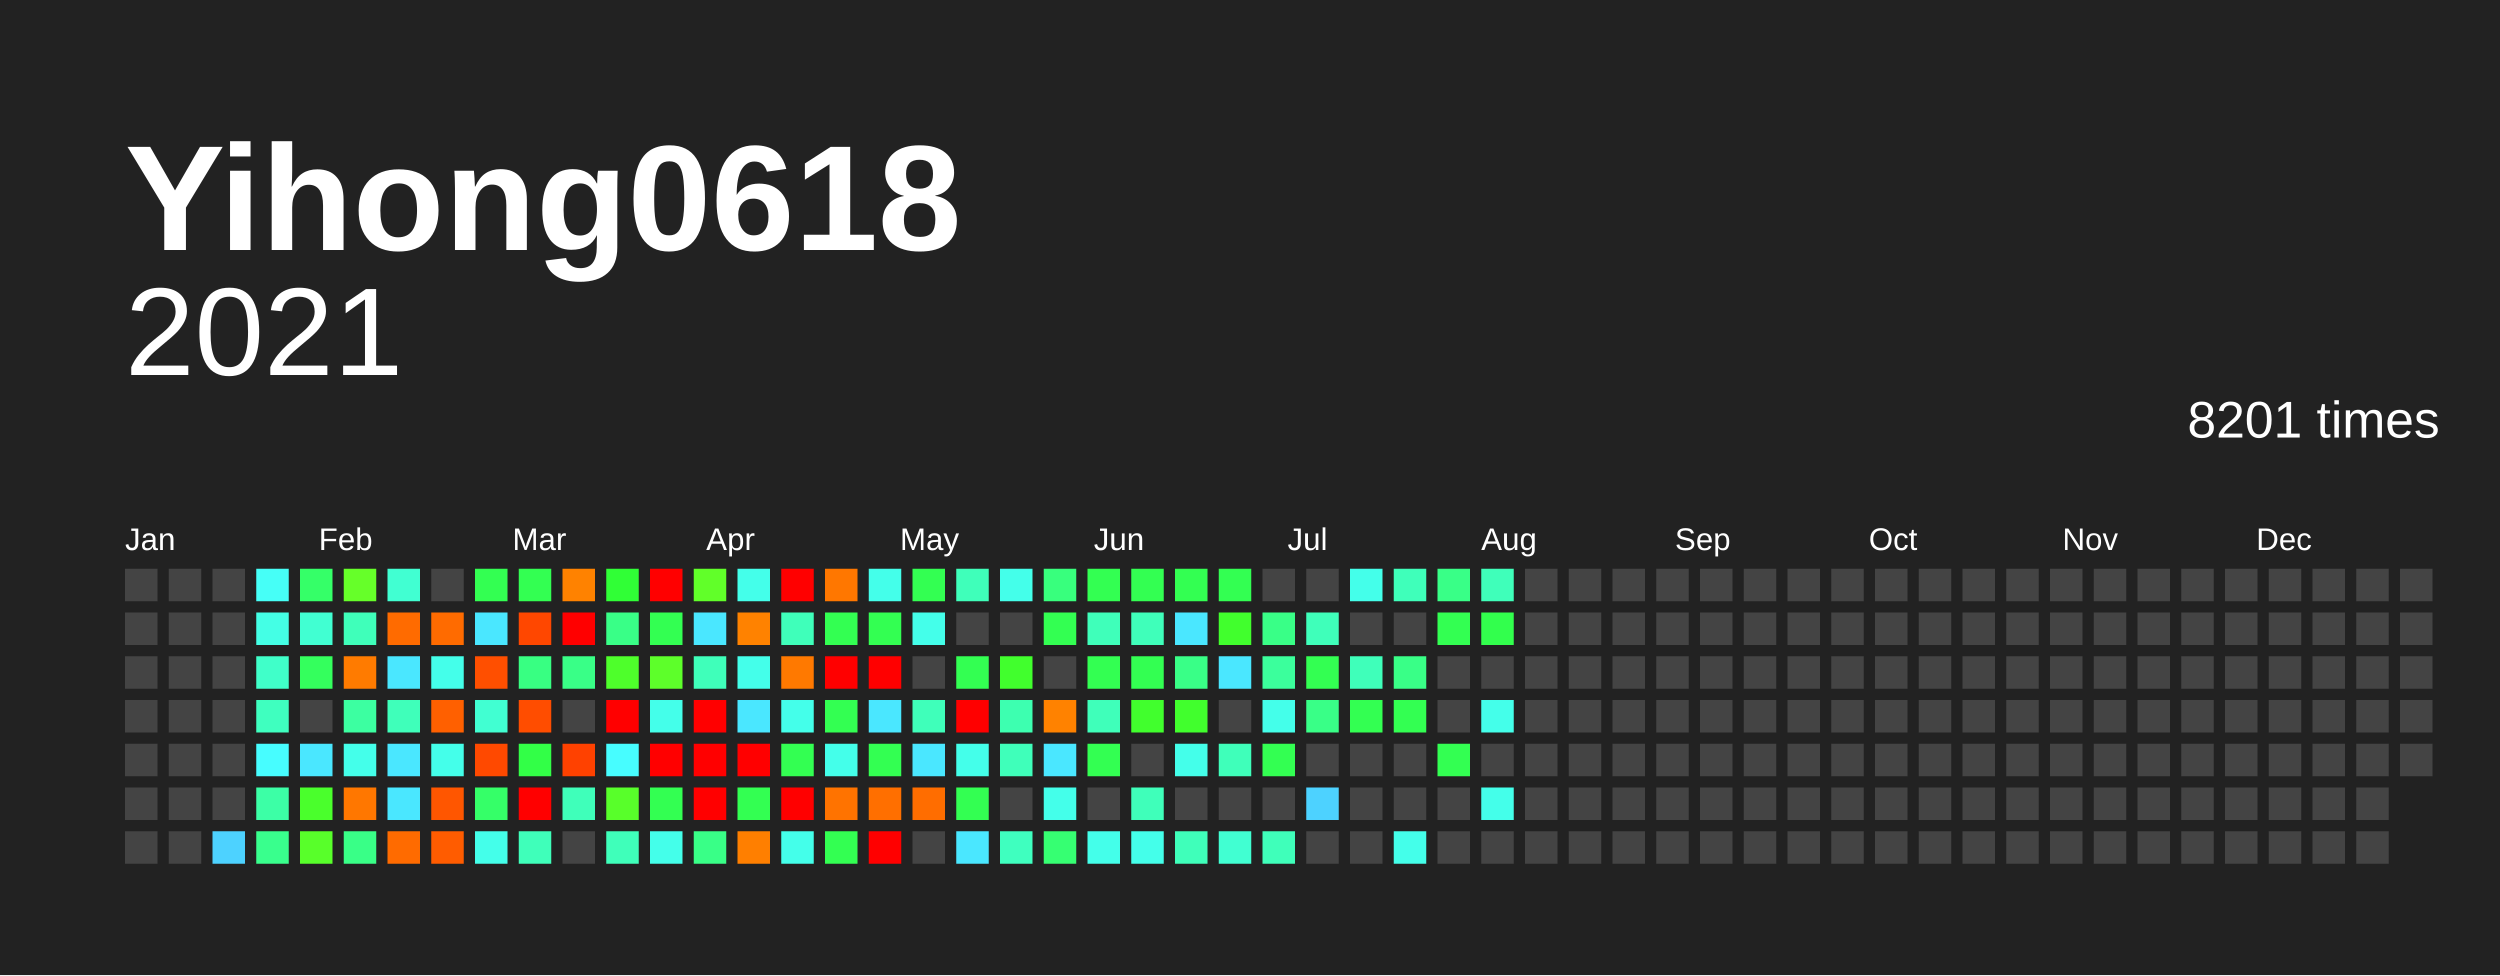
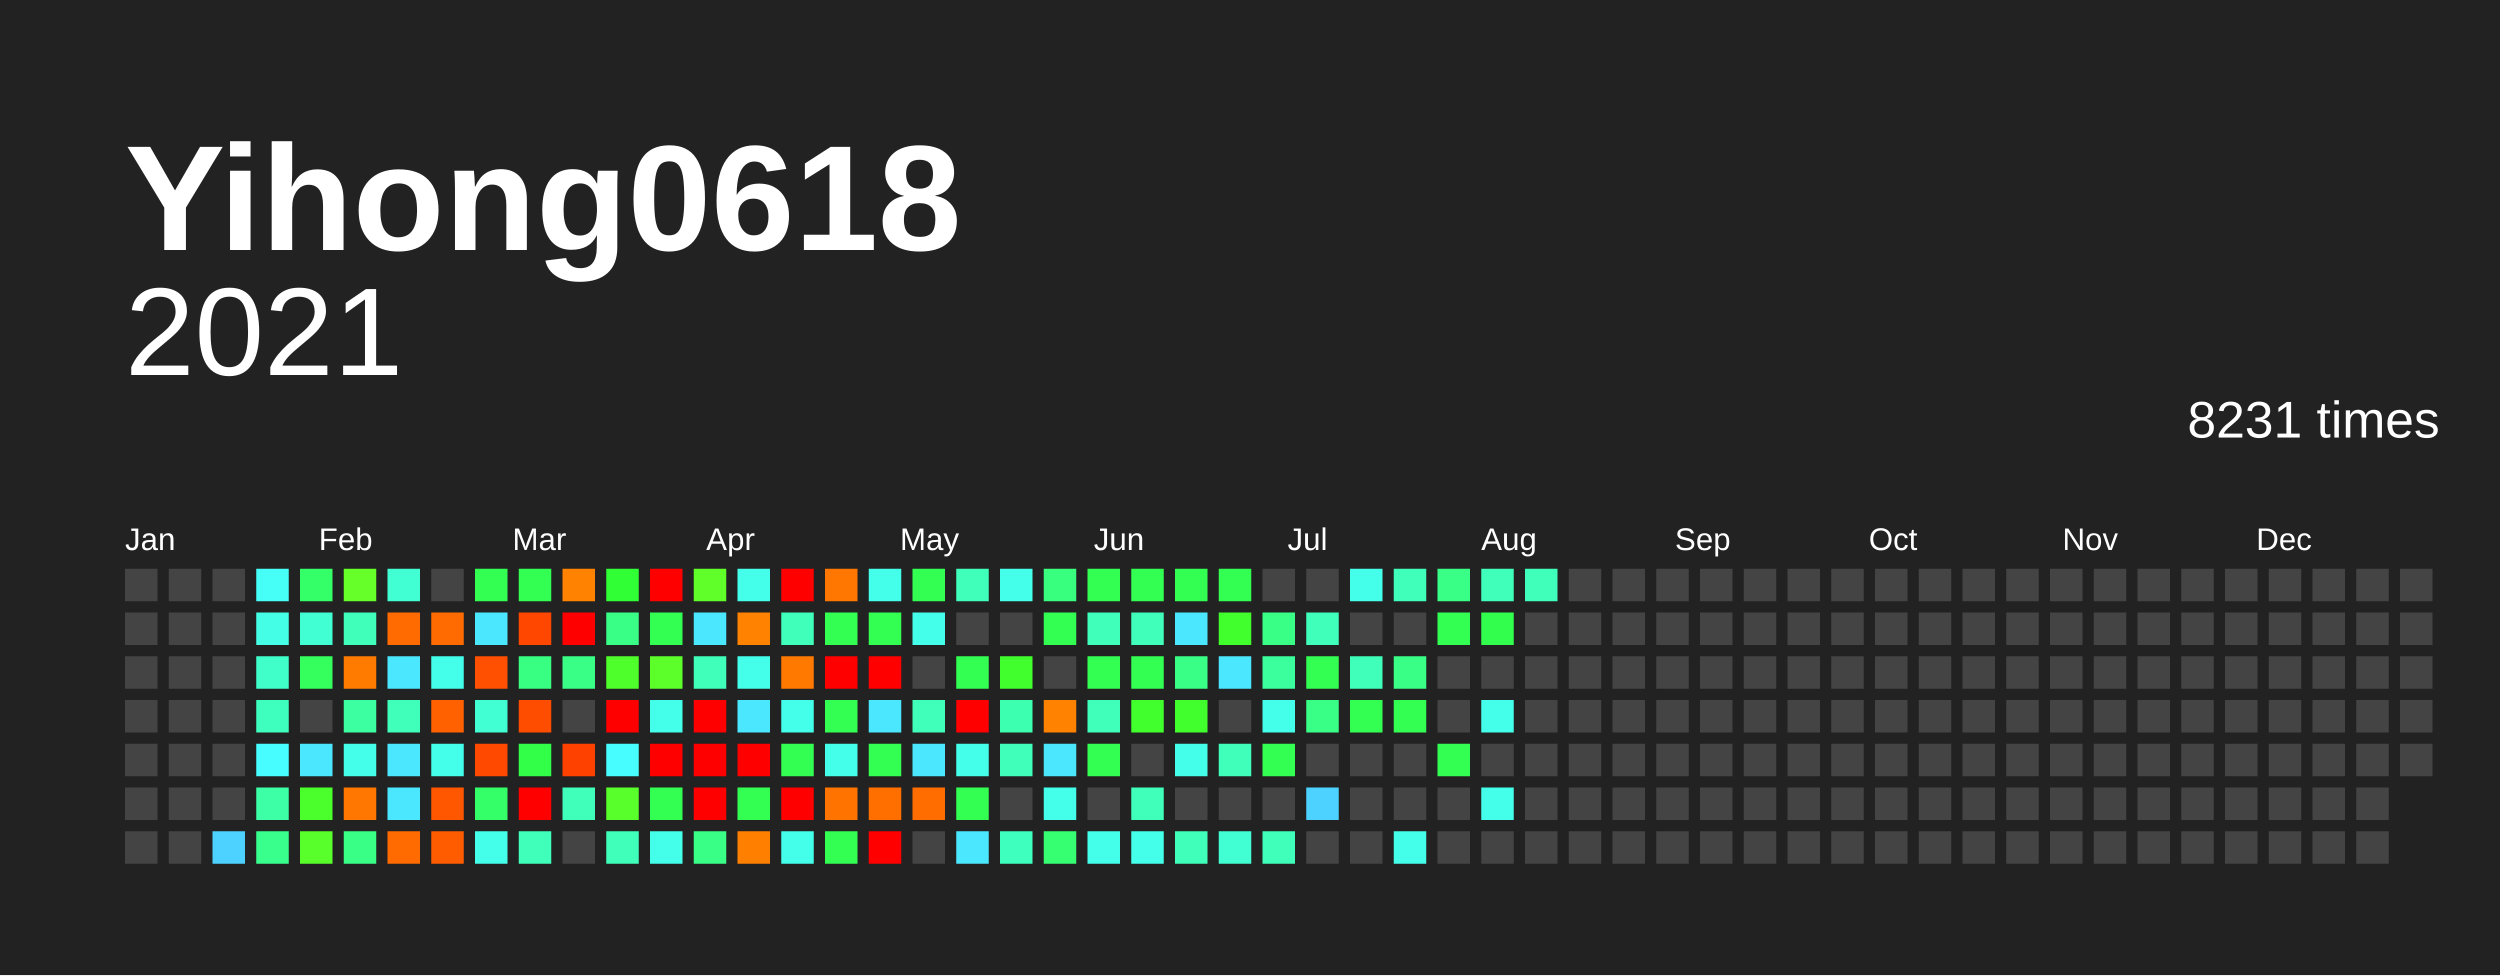
<svg xmlns="http://www.w3.org/2000/svg" baseProfile="full" height="78mm" version="1.1" viewBox="0,0,200,78" width="200mm">
  <defs />
  <rect fill="#222222" height="78" width="200" x="0" y="0" />
  <text fill="#FFFFFF" style="font-size:12px; font-family:Arial; font-weight:bold;" x="10" y="20">Yihong0618</text>
  <text alignment-baseline="hanging" fill="#FFFFFF" style="font-size:10.0px; font-family:Arial;" x="10" y="30">2021</text>
-   <text alignment-baseline="hanging" fill="#FFFFFF" style="font-size:4.125px; font-family:Arial;" x="175" y="35">8201 times</text>
+   <text alignment-baseline="hanging" fill="#FFFFFF" style="font-size:4.125px; font-family:Arial;" x="175" y="35">8231 times</text>
  <text fill="#FFFFFF" style="font-size:2.5px; font-family:Arial" x="10.0" y="44">Jan</text>
  <text fill="#FFFFFF" style="font-size:2.5px; font-family:Arial" x="25.5" y="44">Feb</text>
  <text fill="#FFFFFF" style="font-size:2.5px; font-family:Arial" x="41.0" y="44">Mar</text>
  <text fill="#FFFFFF" style="font-size:2.5px; font-family:Arial" x="56.5" y="44">Apr</text>
  <text fill="#FFFFFF" style="font-size:2.5px; font-family:Arial" x="72.0" y="44">May</text>
  <text fill="#FFFFFF" style="font-size:2.5px; font-family:Arial" x="87.5" y="44">Jun</text>
  <text fill="#FFFFFF" style="font-size:2.5px; font-family:Arial" x="103.0" y="44">Jul</text>
  <text fill="#FFFFFF" style="font-size:2.5px; font-family:Arial" x="118.5" y="44">Aug</text>
  <text fill="#FFFFFF" style="font-size:2.5px; font-family:Arial" x="134.0" y="44">Sep</text>
  <text fill="#FFFFFF" style="font-size:2.5px; font-family:Arial" x="149.5" y="44">Oct</text>
  <text fill="#FFFFFF" style="font-size:2.5px; font-family:Arial" x="165.0" y="44">Nov</text>
  <text fill="#FFFFFF" style="font-size:2.5px; font-family:Arial" x="180.5" y="44">Dec</text>
  <rect fill="#444444" height="2.6" width="2.6" x="10.0" y="45.5" />
  <rect fill="#444444" height="2.6" width="2.6" x="10.0" y="49.0" />
  <rect fill="#444444" height="2.6" width="2.6" x="10.0" y="52.5" />
  <rect fill="#444444" height="2.6" width="2.6" x="10.0" y="56.0" />
  <rect fill="#444444" height="2.6" width="2.6" x="10.0" y="59.5" />
  <rect fill="#444444" height="2.6" width="2.6" x="10.0" y="63.0" />
  <rect fill="#444444" height="2.6" width="2.6" x="10.0" y="66.5" />
  <rect fill="#444444" height="2.6" width="2.6" x="13.5" y="45.5" />
  <rect fill="#444444" height="2.6" width="2.6" x="13.5" y="49.0" />
  <rect fill="#444444" height="2.6" width="2.6" x="13.5" y="52.5" />
  <rect fill="#444444" height="2.6" width="2.6" x="13.5" y="56.0" />
  <rect fill="#444444" height="2.6" width="2.6" x="13.5" y="59.5" />
  <rect fill="#444444" height="2.6" width="2.6" x="13.5" y="63.0" />
  <rect fill="#444444" height="2.6" width="2.6" x="13.5" y="66.5" />
  <rect fill="#444444" height="2.6" width="2.6" x="17.0" y="45.5" />
  <rect fill="#444444" height="2.6" width="2.6" x="17.0" y="49.0" />
  <rect fill="#444444" height="2.6" width="2.6" x="17.0" y="52.5" />
  <rect fill="#444444" height="2.6" width="2.6" x="17.0" y="56.0" />
  <rect fill="#444444" height="2.6" width="2.6" x="17.0" y="59.5" />
  <rect fill="#444444" height="2.6" width="2.6" x="17.0" y="63.0" />
  <rect fill="#4dd2ff" height="2.6" width="2.6" x="17.0" y="66.5" />
  <rect fill="#46fff7" height="2.6" width="2.6" x="20.5" y="45.5" />
  <rect fill="#44ffe5" height="2.6" width="2.6" x="20.5" y="49.0" />
  <rect fill="#40ffc9" height="2.6" width="2.6" x="20.5" y="52.5" />
  <rect fill="#3fffbf" height="2.6" width="2.6" x="20.5" y="56.0" />
  <rect fill="#47fdff" height="2.6" width="2.6" x="20.5" y="59.5" />
  <rect fill="#3cffa6" height="2.6" width="2.6" x="20.5" y="63.0" />
  <rect fill="#39ff8d" height="2.6" width="2.6" x="20.5" y="66.5" />
  <rect fill="#35ff68" height="2.6" width="2.6" x="24.0" y="45.5" />
  <rect fill="#41ffd2" height="2.6" width="2.6" x="24.0" y="49.0" />
  <rect fill="#34ff5d" height="2.6" width="2.6" x="24.0" y="52.5" />
  <rect fill="#444444" height="2.6" width="2.6" x="24.0" y="56.0" />
  <rect fill="#4ae7ff" height="2.6" width="2.6" x="24.0" y="59.5" />
  <rect fill="#4aff2c" height="2.6" width="2.6" x="24.0" y="63.0" />
  <rect fill="#58ff2a" height="2.6" width="2.6" x="24.0" y="66.5" />
  <rect fill="#66ff29" height="2.6" width="2.6" x="27.5" y="45.5" />
  <rect fill="#3fffba" height="2.6" width="2.6" x="27.5" y="49.0" />
  <rect fill="#ff7b00" height="2.6" width="2.6" x="27.5" y="52.5" />
  <rect fill="#3cffa1" height="2.6" width="2.6" x="27.5" y="56.0" />
  <rect fill="#44ffea" height="2.6" width="2.6" x="27.5" y="59.5" />
  <rect fill="#ff7700" height="2.6" width="2.6" x="27.5" y="63.0" />
  <rect fill="#39ff87" height="2.6" width="2.6" x="27.5" y="66.5" />
  <rect fill="#41ffd2" height="2.6" width="2.6" x="31.0" y="45.5" />
  <rect fill="#ff6b00" height="2.6" width="2.6" x="31.0" y="49.0" />
  <rect fill="#4ae7ff" height="2.6" width="2.6" x="31.0" y="52.5" />
  <rect fill="#3fffba" height="2.6" width="2.6" x="31.0" y="56.0" />
  <rect fill="#4ae7ff" height="2.6" width="2.6" x="31.0" y="59.5" />
  <rect fill="#4ae7ff" height="2.6" width="2.6" x="31.0" y="63.0" />
  <rect fill="#ff6b00" height="2.6" width="2.6" x="31.0" y="66.5" />
  <rect fill="#444444" height="2.6" width="2.6" x="34.5" y="45.5" />
  <rect fill="#ff6b00" height="2.6" width="2.6" x="34.5" y="49.0" />
  <rect fill="#44ffea" height="2.6" width="2.6" x="34.5" y="52.5" />
  <rect fill="#ff6000" height="2.6" width="2.6" x="34.5" y="56.0" />
  <rect fill="#44ffea" height="2.6" width="2.6" x="34.5" y="59.5" />
  <rect fill="#ff5600" height="2.6" width="2.6" x="34.5" y="63.0" />
  <rect fill="#ff5c00" height="2.6" width="2.6" x="34.5" y="66.5" />
  <rect fill="#33ff52" height="2.6" width="2.6" x="38.0" y="45.5" />
  <rect fill="#4ae7ff" height="2.6" width="2.6" x="38.0" y="49.0" />
  <rect fill="#ff4f00" height="2.6" width="2.6" x="38.0" y="52.5" />
  <rect fill="#41ffd2" height="2.6" width="2.6" x="38.0" y="56.0" />
  <rect fill="#ff4900" height="2.6" width="2.6" x="38.0" y="59.5" />
  <rect fill="#35ff68" height="2.6" width="2.6" x="38.0" y="63.0" />
  <rect fill="#44ffea" height="2.6" width="2.6" x="38.0" y="66.5" />
  <rect fill="#33ff52" height="2.6" width="2.6" x="41.5" y="45.5" />
  <rect fill="#ff4700" height="2.6" width="2.6" x="41.5" y="49.0" />
  <rect fill="#38ff82" height="2.6" width="2.6" x="41.5" y="52.5" />
  <rect fill="#ff4d00" height="2.6" width="2.6" x="41.5" y="56.0" />
  <rect fill="#32ff47" height="2.6" width="2.6" x="41.5" y="59.5" />
  <rect fill="red" height="2.6" width="2.6" x="41.5" y="63.0" />
  <rect fill="#3fffba" height="2.6" width="2.6" x="41.5" y="66.5" />
  <rect fill="#ff8200" height="2.6" width="2.6" x="45.0" y="45.5" />
  <rect fill="red" height="2.6" width="2.6" x="45.0" y="49.0" />
  <rect fill="#39ff87" height="2.6" width="2.6" x="45.0" y="52.5" />
  <rect fill="#444444" height="2.6" width="2.6" x="45.0" y="56.0" />
  <rect fill="#ff4100" height="2.6" width="2.6" x="45.0" y="59.5" />
  <rect fill="#3fffba" height="2.6" width="2.6" x="45.0" y="63.0" />
  <rect fill="#444444" height="2.6" width="2.6" x="45.0" y="66.5" />
  <rect fill="#30ff36" height="2.6" width="2.6" x="48.5" y="45.5" />
  <rect fill="#39ff87" height="2.6" width="2.6" x="48.5" y="49.0" />
  <rect fill="#4eff2b" height="2.6" width="2.6" x="48.5" y="52.5" />
  <rect fill="red" height="2.6" width="2.6" x="48.5" y="56.0" />
  <rect fill="#47fdff" height="2.6" width="2.6" x="48.5" y="59.5" />
  <rect fill="#58ff2a" height="2.6" width="2.6" x="48.5" y="63.0" />
  <rect fill="#3fffba" height="2.6" width="2.6" x="48.5" y="66.5" />
  <rect fill="red" height="2.6" width="2.6" x="52.0" y="45.5" />
  <rect fill="#33ff52" height="2.6" width="2.6" x="52.0" y="49.0" />
  <rect fill="#5dff2a" height="2.6" width="2.6" x="52.0" y="52.5" />
  <rect fill="#44ffea" height="2.6" width="2.6" x="52.0" y="56.0" />
  <rect fill="red" height="2.6" width="2.6" x="52.0" y="59.5" />
  <rect fill="#33ff52" height="2.6" width="2.6" x="52.0" y="63.0" />
  <rect fill="#44ffea" height="2.6" width="2.6" x="52.0" y="66.5" />
  <rect fill="#61ff29" height="2.6" width="2.6" x="55.5" y="45.5" />
  <rect fill="#4ae7ff" height="2.6" width="2.6" x="55.5" y="49.0" />
  <rect fill="#3fffba" height="2.6" width="2.6" x="55.5" y="52.5" />
  <rect fill="red" height="2.6" width="2.6" x="55.5" y="56.0" />
  <rect fill="red" height="2.6" width="2.6" x="55.5" y="59.5" />
  <rect fill="red" height="2.6" width="2.6" x="55.5" y="63.0" />
  <rect fill="#39ff87" height="2.6" width="2.6" x="55.5" y="66.5" />
  <rect fill="#44ffea" height="2.6" width="2.6" x="59.0" y="45.5" />
  <rect fill="#ff8200" height="2.6" width="2.6" x="59.0" y="49.0" />
  <rect fill="#44ffea" height="2.6" width="2.6" x="59.0" y="52.5" />
  <rect fill="#4ae7ff" height="2.6" width="2.6" x="59.0" y="56.0" />
  <rect fill="red" height="2.6" width="2.6" x="59.0" y="59.5" />
  <rect fill="#33ff52" height="2.6" width="2.6" x="59.0" y="63.0" />
  <rect fill="#ff7f00" height="2.6" width="2.6" x="59.0" y="66.5" />
  <rect fill="red" height="2.6" width="2.6" x="62.5" y="45.5" />
  <rect fill="#3fffba" height="2.6" width="2.6" x="62.5" y="49.0" />
  <rect fill="#ff7900" height="2.6" width="2.6" x="62.5" y="52.5" />
  <rect fill="#44ffea" height="2.6" width="2.6" x="62.5" y="56.0" />
  <rect fill="#33ff52" height="2.6" width="2.6" x="62.5" y="59.5" />
  <rect fill="red" height="2.6" width="2.6" x="62.5" y="63.0" />
  <rect fill="#44ffea" height="2.6" width="2.6" x="62.5" y="66.5" />
  <rect fill="#ff7700" height="2.6" width="2.6" x="66.0" y="45.5" />
  <rect fill="#33ff52" height="2.6" width="2.6" x="66.0" y="49.0" />
  <rect fill="red" height="2.6" width="2.6" x="66.0" y="52.5" />
  <rect fill="#33ff52" height="2.6" width="2.6" x="66.0" y="56.0" />
  <rect fill="#44ffea" height="2.6" width="2.6" x="66.0" y="59.5" />
  <rect fill="#ff7300" height="2.6" width="2.6" x="66.0" y="63.0" />
  <rect fill="#33ff52" height="2.6" width="2.6" x="66.0" y="66.5" />
  <rect fill="#44ffea" height="2.6" width="2.6" x="69.5" y="45.5" />
  <rect fill="#33ff52" height="2.6" width="2.6" x="69.5" y="49.0" />
  <rect fill="red" height="2.6" width="2.6" x="69.5" y="52.5" />
  <rect fill="#4ae7ff" height="2.6" width="2.6" x="69.5" y="56.0" />
  <rect fill="#33ff52" height="2.6" width="2.6" x="69.5" y="59.5" />
  <rect fill="#ff6f00" height="2.6" width="2.6" x="69.5" y="63.0" />
  <rect fill="red" height="2.6" width="2.6" x="69.5" y="66.5" />
  <rect fill="#33ff52" height="2.6" width="2.6" x="73.0" y="45.5" />
  <rect fill="#44ffea" height="2.6" width="2.6" x="73.0" y="49.0" />
  <rect fill="#444444" height="2.6" width="2.6" x="73.0" y="52.5" />
  <rect fill="#3fffba" height="2.6" width="2.6" x="73.0" y="56.0" />
  <rect fill="#4ae7ff" height="2.6" width="2.6" x="73.0" y="59.5" />
  <rect fill="#ff6d00" height="2.6" width="2.6" x="73.0" y="63.0" />
  <rect fill="#444444" height="2.6" width="2.6" x="73.0" y="66.5" />
  <rect fill="#3fffba" height="2.6" width="2.6" x="76.5" y="45.5" />
  <rect fill="#444444" height="2.6" width="2.6" x="76.5" y="49.0" />
  <rect fill="#33ff52" height="2.6" width="2.6" x="76.5" y="52.5" />
  <rect fill="red" height="2.6" width="2.6" x="76.5" y="56.0" />
  <rect fill="#44ffea" height="2.6" width="2.6" x="76.5" y="59.5" />
  <rect fill="#33ff52" height="2.6" width="2.6" x="76.5" y="63.0" />
  <rect fill="#4ae7ff" height="2.6" width="2.6" x="76.5" y="66.5" />
  <rect fill="#44ffea" height="2.6" width="2.6" x="80.0" y="45.5" />
  <rect fill="#444444" height="2.6" width="2.6" x="80.0" y="49.0" />
  <rect fill="#41ff2d" height="2.6" width="2.6" x="80.0" y="52.5" />
  <rect fill="#3dffb0" height="2.6" width="2.6" x="80.0" y="56.0" />
  <rect fill="#3fffba" height="2.6" width="2.6" x="80.0" y="59.5" />
  <rect fill="#444444" height="2.6" width="2.6" x="80.0" y="63.0" />
  <rect fill="#3fffbf" height="2.6" width="2.6" x="80.0" y="66.5" />
  <rect fill="#38ff7d" height="2.6" width="2.6" x="83.5" y="45.5" />
  <rect fill="#33ff52" height="2.6" width="2.6" x="83.5" y="49.0" />
  <rect fill="#444444" height="2.6" width="2.6" x="83.5" y="52.5" />
  <rect fill="#ff8200" height="2.6" width="2.6" x="83.5" y="56.0" />
  <rect fill="#4ae7ff" height="2.6" width="2.6" x="83.5" y="59.5" />
  <rect fill="#44ffea" height="2.6" width="2.6" x="83.5" y="63.0" />
  <rect fill="#36ff72" height="2.6" width="2.6" x="83.5" y="66.5" />
  <rect fill="#33ff52" height="2.6" width="2.6" x="87.0" y="45.5" />
  <rect fill="#3fffba" height="2.6" width="2.6" x="87.0" y="49.0" />
  <rect fill="#33ff52" height="2.6" width="2.6" x="87.0" y="52.5" />
  <rect fill="#3fffba" height="2.6" width="2.6" x="87.0" y="56.0" />
  <rect fill="#33ff52" height="2.6" width="2.6" x="87.0" y="59.5" />
  <rect fill="#444444" height="2.6" width="2.6" x="87.0" y="63.0" />
  <rect fill="#44ffea" height="2.6" width="2.6" x="87.0" y="66.5" />
  <rect fill="#33ff52" height="2.6" width="2.6" x="90.5" y="45.5" />
  <rect fill="#3fffba" height="2.6" width="2.6" x="90.5" y="49.0" />
  <rect fill="#33ff52" height="2.6" width="2.6" x="90.5" y="52.5" />
  <rect fill="#41ff2d" height="2.6" width="2.6" x="90.5" y="56.0" />
  <rect fill="#444444" height="2.6" width="2.6" x="90.5" y="59.5" />
  <rect fill="#3fffba" height="2.6" width="2.6" x="90.5" y="63.0" />
  <rect fill="#44ffea" height="2.6" width="2.6" x="90.5" y="66.5" />
  <rect fill="#33ff52" height="2.6" width="2.6" x="94.0" y="45.5" />
  <rect fill="#4ae7ff" height="2.6" width="2.6" x="94.0" y="49.0" />
  <rect fill="#39ff87" height="2.6" width="2.6" x="94.0" y="52.5" />
  <rect fill="#41ff2d" height="2.6" width="2.6" x="94.0" y="56.0" />
  <rect fill="#44ffea" height="2.6" width="2.6" x="94.0" y="59.5" />
  <rect fill="#444444" height="2.6" width="2.6" x="94.0" y="63.0" />
  <rect fill="#3fffba" height="2.6" width="2.6" x="94.0" y="66.5" />
  <rect fill="#33ff52" height="2.6" width="2.6" x="97.5" y="45.5" />
  <rect fill="#41ff2d" height="2.6" width="2.6" x="97.5" y="49.0" />
  <rect fill="#4ae7ff" height="2.6" width="2.6" x="97.5" y="52.5" />
  <rect fill="#444444" height="2.6" width="2.6" x="97.5" y="56.0" />
  <rect fill="#3fffba" height="2.6" width="2.6" x="97.5" y="59.5" />
  <rect fill="#444444" height="2.6" width="2.6" x="97.5" y="63.0" />
  <rect fill="#41ffd2" height="2.6" width="2.6" x="97.5" y="66.5" />
  <rect fill="#444444" height="2.6" width="2.6" x="101.0" y="45.5" />
  <rect fill="#39ff87" height="2.6" width="2.6" x="101.0" y="49.0" />
  <rect fill="#3bff9c" height="2.6" width="2.6" x="101.0" y="52.5" />
  <rect fill="#44ffea" height="2.6" width="2.6" x="101.0" y="56.0" />
  <rect fill="#33ff52" height="2.6" width="2.6" x="101.0" y="59.5" />
  <rect fill="#444444" height="2.6" width="2.6" x="101.0" y="63.0" />
  <rect fill="#3fffba" height="2.6" width="2.6" x="101.0" y="66.5" />
  <rect fill="#444444" height="2.6" width="2.6" x="104.5" y="45.5" />
  <rect fill="#3fffba" height="2.6" width="2.6" x="104.5" y="49.0" />
  <rect fill="#33ff52" height="2.6" width="2.6" x="104.5" y="52.5" />
  <rect fill="#39ff87" height="2.6" width="2.6" x="104.5" y="56.0" />
  <rect fill="#444444" height="2.6" width="2.6" x="104.5" y="59.5" />
  <rect fill="#4dd2ff" height="2.6" width="2.6" x="104.5" y="63.0" />
  <rect fill="#444444" height="2.6" width="2.6" x="104.5" y="66.5" />
  <rect fill="#44ffea" height="2.6" width="2.6" x="108.0" y="45.5" />
  <rect fill="#444444" height="2.6" width="2.6" x="108.0" y="49.0" />
  <rect fill="#3fffba" height="2.6" width="2.6" x="108.0" y="52.5" />
  <rect fill="#33ff52" height="2.6" width="2.6" x="108.0" y="56.0" />
  <rect fill="#444444" height="2.6" width="2.6" x="108.0" y="59.5" />
  <rect fill="#444444" height="2.6" width="2.6" x="108.0" y="63.0" />
  <rect fill="#444444" height="2.6" width="2.6" x="108.0" y="66.5" />
  <rect fill="#3fffba" height="2.6" width="2.6" x="111.5" y="45.5" />
  <rect fill="#444444" height="2.6" width="2.6" x="111.5" y="49.0" />
  <rect fill="#39ff87" height="2.6" width="2.6" x="111.5" y="52.5" />
  <rect fill="#33ff52" height="2.6" width="2.6" x="111.5" y="56.0" />
  <rect fill="#444444" height="2.6" width="2.6" x="111.5" y="59.5" />
  <rect fill="#444444" height="2.6" width="2.6" x="111.5" y="63.0" />
  <rect fill="#44ffea" height="2.6" width="2.6" x="111.5" y="66.5" />
  <rect fill="#39ff87" height="2.6" width="2.6" x="115.0" y="45.5" />
  <rect fill="#33ff52" height="2.6" width="2.6" x="115.0" y="49.0" />
  <rect fill="#444444" height="2.6" width="2.6" x="115.0" y="52.5" />
  <rect fill="#444444" height="2.6" width="2.6" x="115.0" y="56.0" />
  <rect fill="#33ff52" height="2.6" width="2.6" x="115.0" y="59.5" />
  <rect fill="#444444" height="2.6" width="2.6" x="115.0" y="63.0" />
  <rect fill="#444444" height="2.6" width="2.6" x="115.0" y="66.5" />
  <rect fill="#3fffba" height="2.6" width="2.6" x="118.5" y="45.5" />
  <rect fill="#32ff4d" height="2.6" width="2.6" x="118.5" y="49.0" />
  <rect fill="#444444" height="2.6" width="2.6" x="118.5" y="52.5" />
  <rect fill="#44ffea" height="2.6" width="2.6" x="118.5" y="56.0" />
  <rect fill="#444444" height="2.6" width="2.6" x="118.5" y="59.5" />
  <rect fill="#44ffea" height="2.6" width="2.6" x="118.5" y="63.0" />
  <rect fill="#444444" height="2.6" width="2.6" x="118.5" y="66.5" />
-   <rect fill="#444444" height="2.6" width="2.6" x="122.0" y="45.5" />
+   <rect fill="#3fffba" height="2.6" width="2.6" x="122.0" y="45.5" />
  <rect fill="#444444" height="2.6" width="2.6" x="122.0" y="49.0" />
  <rect fill="#444444" height="2.6" width="2.6" x="122.0" y="52.5" />
  <rect fill="#444444" height="2.6" width="2.6" x="122.0" y="56.0" />
  <rect fill="#444444" height="2.6" width="2.6" x="122.0" y="59.5" />
  <rect fill="#444444" height="2.6" width="2.6" x="122.0" y="63.0" />
  <rect fill="#444444" height="2.6" width="2.6" x="122.0" y="66.5" />
  <rect fill="#444444" height="2.6" width="2.6" x="125.5" y="45.5" />
  <rect fill="#444444" height="2.6" width="2.6" x="125.5" y="49.0" />
  <rect fill="#444444" height="2.6" width="2.6" x="125.5" y="52.5" />
  <rect fill="#444444" height="2.6" width="2.6" x="125.5" y="56.0" />
  <rect fill="#444444" height="2.6" width="2.6" x="125.5" y="59.5" />
  <rect fill="#444444" height="2.6" width="2.6" x="125.5" y="63.0" />
  <rect fill="#444444" height="2.6" width="2.6" x="125.5" y="66.5" />
  <rect fill="#444444" height="2.6" width="2.6" x="129.0" y="45.5" />
  <rect fill="#444444" height="2.6" width="2.6" x="129.0" y="49.0" />
  <rect fill="#444444" height="2.6" width="2.6" x="129.0" y="52.5" />
  <rect fill="#444444" height="2.6" width="2.6" x="129.0" y="56.0" />
  <rect fill="#444444" height="2.6" width="2.6" x="129.0" y="59.5" />
  <rect fill="#444444" height="2.6" width="2.6" x="129.0" y="63.0" />
  <rect fill="#444444" height="2.6" width="2.6" x="129.0" y="66.5" />
  <rect fill="#444444" height="2.6" width="2.6" x="132.5" y="45.5" />
  <rect fill="#444444" height="2.6" width="2.6" x="132.5" y="49.0" />
  <rect fill="#444444" height="2.6" width="2.6" x="132.5" y="52.5" />
  <rect fill="#444444" height="2.6" width="2.6" x="132.5" y="56.0" />
  <rect fill="#444444" height="2.6" width="2.6" x="132.5" y="59.5" />
  <rect fill="#444444" height="2.6" width="2.6" x="132.5" y="63.0" />
  <rect fill="#444444" height="2.6" width="2.6" x="132.5" y="66.5" />
  <rect fill="#444444" height="2.6" width="2.6" x="136.0" y="45.5" />
  <rect fill="#444444" height="2.6" width="2.6" x="136.0" y="49.0" />
  <rect fill="#444444" height="2.6" width="2.6" x="136.0" y="52.5" />
  <rect fill="#444444" height="2.6" width="2.6" x="136.0" y="56.0" />
  <rect fill="#444444" height="2.6" width="2.6" x="136.0" y="59.5" />
  <rect fill="#444444" height="2.6" width="2.6" x="136.0" y="63.0" />
  <rect fill="#444444" height="2.6" width="2.6" x="136.0" y="66.5" />
  <rect fill="#444444" height="2.6" width="2.6" x="139.5" y="45.5" />
  <rect fill="#444444" height="2.6" width="2.6" x="139.5" y="49.0" />
  <rect fill="#444444" height="2.6" width="2.6" x="139.5" y="52.5" />
  <rect fill="#444444" height="2.6" width="2.6" x="139.5" y="56.0" />
  <rect fill="#444444" height="2.6" width="2.6" x="139.5" y="59.5" />
  <rect fill="#444444" height="2.6" width="2.6" x="139.5" y="63.0" />
  <rect fill="#444444" height="2.6" width="2.6" x="139.5" y="66.5" />
  <rect fill="#444444" height="2.6" width="2.6" x="143.0" y="45.5" />
  <rect fill="#444444" height="2.6" width="2.6" x="143.0" y="49.0" />
  <rect fill="#444444" height="2.6" width="2.6" x="143.0" y="52.5" />
  <rect fill="#444444" height="2.6" width="2.6" x="143.0" y="56.0" />
  <rect fill="#444444" height="2.6" width="2.6" x="143.0" y="59.5" />
  <rect fill="#444444" height="2.6" width="2.6" x="143.0" y="63.0" />
  <rect fill="#444444" height="2.6" width="2.6" x="143.0" y="66.5" />
  <rect fill="#444444" height="2.6" width="2.6" x="146.5" y="45.5" />
  <rect fill="#444444" height="2.6" width="2.6" x="146.5" y="49.0" />
  <rect fill="#444444" height="2.6" width="2.6" x="146.5" y="52.5" />
  <rect fill="#444444" height="2.6" width="2.6" x="146.5" y="56.0" />
  <rect fill="#444444" height="2.6" width="2.6" x="146.5" y="59.5" />
  <rect fill="#444444" height="2.6" width="2.6" x="146.5" y="63.0" />
  <rect fill="#444444" height="2.6" width="2.6" x="146.5" y="66.5" />
  <rect fill="#444444" height="2.6" width="2.6" x="150.0" y="45.5" />
  <rect fill="#444444" height="2.6" width="2.6" x="150.0" y="49.0" />
  <rect fill="#444444" height="2.6" width="2.6" x="150.0" y="52.5" />
  <rect fill="#444444" height="2.6" width="2.6" x="150.0" y="56.0" />
  <rect fill="#444444" height="2.6" width="2.6" x="150.0" y="59.5" />
  <rect fill="#444444" height="2.6" width="2.6" x="150.0" y="63.0" />
  <rect fill="#444444" height="2.6" width="2.6" x="150.0" y="66.5" />
  <rect fill="#444444" height="2.6" width="2.6" x="153.5" y="45.5" />
  <rect fill="#444444" height="2.6" width="2.6" x="153.5" y="49.0" />
  <rect fill="#444444" height="2.6" width="2.6" x="153.5" y="52.5" />
  <rect fill="#444444" height="2.6" width="2.6" x="153.5" y="56.0" />
  <rect fill="#444444" height="2.6" width="2.6" x="153.5" y="59.5" />
  <rect fill="#444444" height="2.6" width="2.6" x="153.5" y="63.0" />
  <rect fill="#444444" height="2.6" width="2.6" x="153.5" y="66.5" />
  <rect fill="#444444" height="2.6" width="2.6" x="157.0" y="45.5" />
  <rect fill="#444444" height="2.6" width="2.6" x="157.0" y="49.0" />
  <rect fill="#444444" height="2.6" width="2.6" x="157.0" y="52.5" />
  <rect fill="#444444" height="2.6" width="2.6" x="157.0" y="56.0" />
  <rect fill="#444444" height="2.6" width="2.6" x="157.0" y="59.5" />
  <rect fill="#444444" height="2.6" width="2.6" x="157.0" y="63.0" />
  <rect fill="#444444" height="2.6" width="2.6" x="157.0" y="66.5" />
  <rect fill="#444444" height="2.6" width="2.6" x="160.5" y="45.5" />
  <rect fill="#444444" height="2.6" width="2.6" x="160.5" y="49.0" />
  <rect fill="#444444" height="2.6" width="2.6" x="160.5" y="52.5" />
  <rect fill="#444444" height="2.6" width="2.6" x="160.5" y="56.0" />
  <rect fill="#444444" height="2.6" width="2.6" x="160.5" y="59.5" />
  <rect fill="#444444" height="2.6" width="2.6" x="160.5" y="63.0" />
  <rect fill="#444444" height="2.6" width="2.6" x="160.5" y="66.5" />
  <rect fill="#444444" height="2.6" width="2.6" x="164.0" y="45.5" />
  <rect fill="#444444" height="2.6" width="2.6" x="164.0" y="49.0" />
  <rect fill="#444444" height="2.6" width="2.6" x="164.0" y="52.5" />
  <rect fill="#444444" height="2.6" width="2.6" x="164.0" y="56.0" />
  <rect fill="#444444" height="2.6" width="2.6" x="164.0" y="59.5" />
  <rect fill="#444444" height="2.6" width="2.6" x="164.0" y="63.0" />
  <rect fill="#444444" height="2.6" width="2.6" x="164.0" y="66.5" />
  <rect fill="#444444" height="2.6" width="2.6" x="167.5" y="45.5" />
  <rect fill="#444444" height="2.6" width="2.6" x="167.5" y="49.0" />
  <rect fill="#444444" height="2.6" width="2.6" x="167.5" y="52.5" />
  <rect fill="#444444" height="2.6" width="2.6" x="167.5" y="56.0" />
  <rect fill="#444444" height="2.6" width="2.6" x="167.5" y="59.5" />
  <rect fill="#444444" height="2.6" width="2.6" x="167.5" y="63.0" />
  <rect fill="#444444" height="2.6" width="2.6" x="167.5" y="66.5" />
  <rect fill="#444444" height="2.6" width="2.6" x="171.0" y="45.5" />
  <rect fill="#444444" height="2.6" width="2.6" x="171.0" y="49.0" />
  <rect fill="#444444" height="2.6" width="2.6" x="171.0" y="52.5" />
  <rect fill="#444444" height="2.6" width="2.6" x="171.0" y="56.0" />
  <rect fill="#444444" height="2.6" width="2.6" x="171.0" y="59.5" />
  <rect fill="#444444" height="2.6" width="2.6" x="171.0" y="63.0" />
  <rect fill="#444444" height="2.6" width="2.6" x="171.0" y="66.5" />
  <rect fill="#444444" height="2.6" width="2.6" x="174.5" y="45.5" />
  <rect fill="#444444" height="2.6" width="2.6" x="174.5" y="49.0" />
  <rect fill="#444444" height="2.6" width="2.6" x="174.5" y="52.5" />
  <rect fill="#444444" height="2.6" width="2.6" x="174.5" y="56.0" />
  <rect fill="#444444" height="2.6" width="2.6" x="174.5" y="59.5" />
  <rect fill="#444444" height="2.6" width="2.6" x="174.5" y="63.0" />
  <rect fill="#444444" height="2.6" width="2.6" x="174.5" y="66.5" />
  <rect fill="#444444" height="2.6" width="2.6" x="178.0" y="45.5" />
  <rect fill="#444444" height="2.6" width="2.6" x="178.0" y="49.0" />
  <rect fill="#444444" height="2.6" width="2.6" x="178.0" y="52.5" />
  <rect fill="#444444" height="2.6" width="2.6" x="178.0" y="56.0" />
  <rect fill="#444444" height="2.6" width="2.6" x="178.0" y="59.5" />
  <rect fill="#444444" height="2.6" width="2.6" x="178.0" y="63.0" />
  <rect fill="#444444" height="2.6" width="2.6" x="178.0" y="66.5" />
  <rect fill="#444444" height="2.6" width="2.6" x="181.5" y="45.5" />
  <rect fill="#444444" height="2.6" width="2.6" x="181.5" y="49.0" />
  <rect fill="#444444" height="2.6" width="2.6" x="181.5" y="52.5" />
  <rect fill="#444444" height="2.6" width="2.6" x="181.5" y="56.0" />
  <rect fill="#444444" height="2.6" width="2.6" x="181.5" y="59.5" />
  <rect fill="#444444" height="2.6" width="2.6" x="181.5" y="63.0" />
  <rect fill="#444444" height="2.6" width="2.6" x="181.5" y="66.5" />
  <rect fill="#444444" height="2.6" width="2.6" x="185.0" y="45.5" />
  <rect fill="#444444" height="2.6" width="2.6" x="185.0" y="49.0" />
  <rect fill="#444444" height="2.6" width="2.6" x="185.0" y="52.5" />
  <rect fill="#444444" height="2.6" width="2.6" x="185.0" y="56.0" />
  <rect fill="#444444" height="2.6" width="2.6" x="185.0" y="59.5" />
  <rect fill="#444444" height="2.6" width="2.6" x="185.0" y="63.0" />
  <rect fill="#444444" height="2.6" width="2.6" x="185.0" y="66.5" />
  <rect fill="#444444" height="2.6" width="2.6" x="188.5" y="45.5" />
  <rect fill="#444444" height="2.6" width="2.6" x="188.5" y="49.0" />
  <rect fill="#444444" height="2.6" width="2.6" x="188.5" y="52.5" />
  <rect fill="#444444" height="2.6" width="2.6" x="188.5" y="56.0" />
  <rect fill="#444444" height="2.6" width="2.6" x="188.5" y="59.5" />
  <rect fill="#444444" height="2.6" width="2.6" x="188.5" y="63.0" />
  <rect fill="#444444" height="2.6" width="2.6" x="188.5" y="66.5" />
  <rect fill="#444444" height="2.6" width="2.6" x="192.0" y="45.5" />
  <rect fill="#444444" height="2.6" width="2.6" x="192.0" y="49.0" />
  <rect fill="#444444" height="2.6" width="2.6" x="192.0" y="52.5" />
  <rect fill="#444444" height="2.6" width="2.6" x="192.0" y="56.0" />
  <rect fill="#444444" height="2.6" width="2.6" x="192.0" y="59.5" />
</svg>
